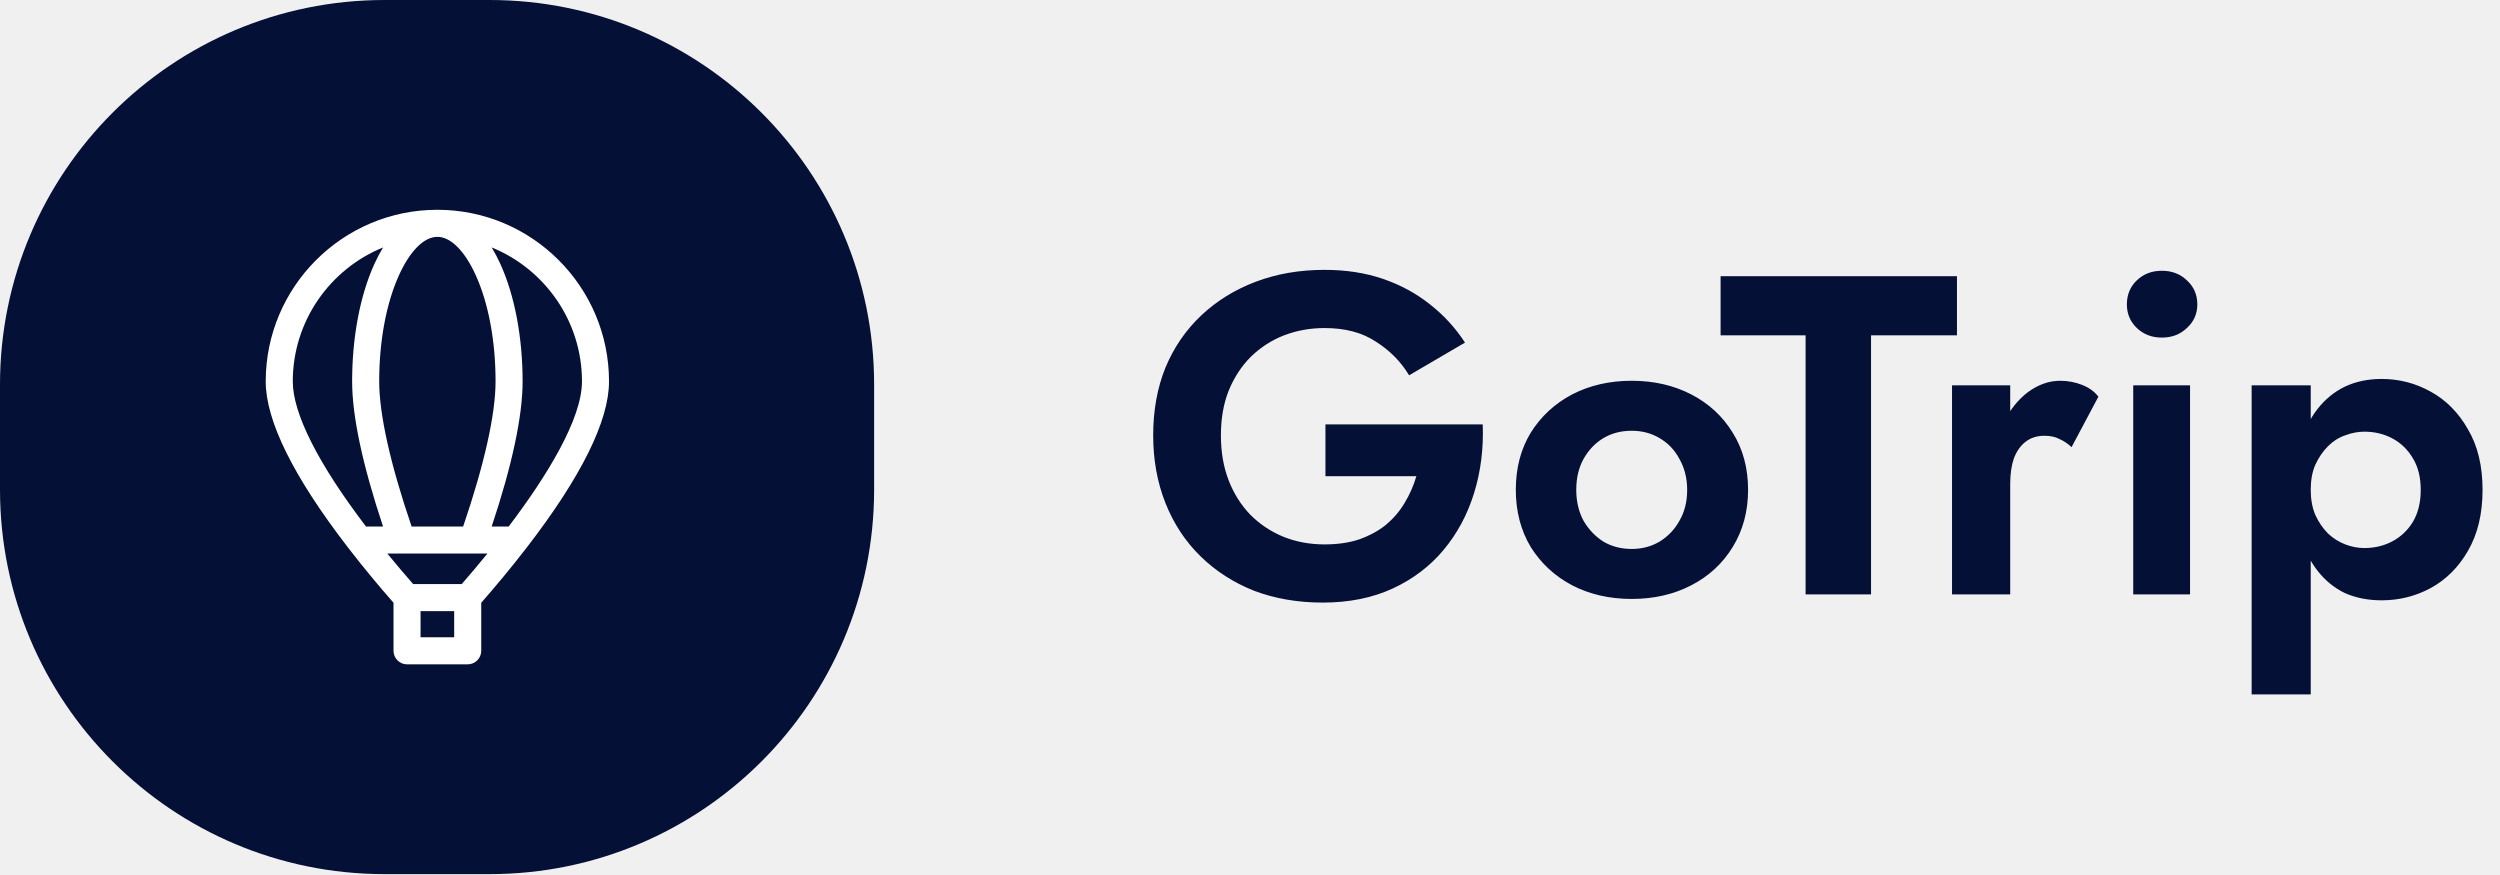
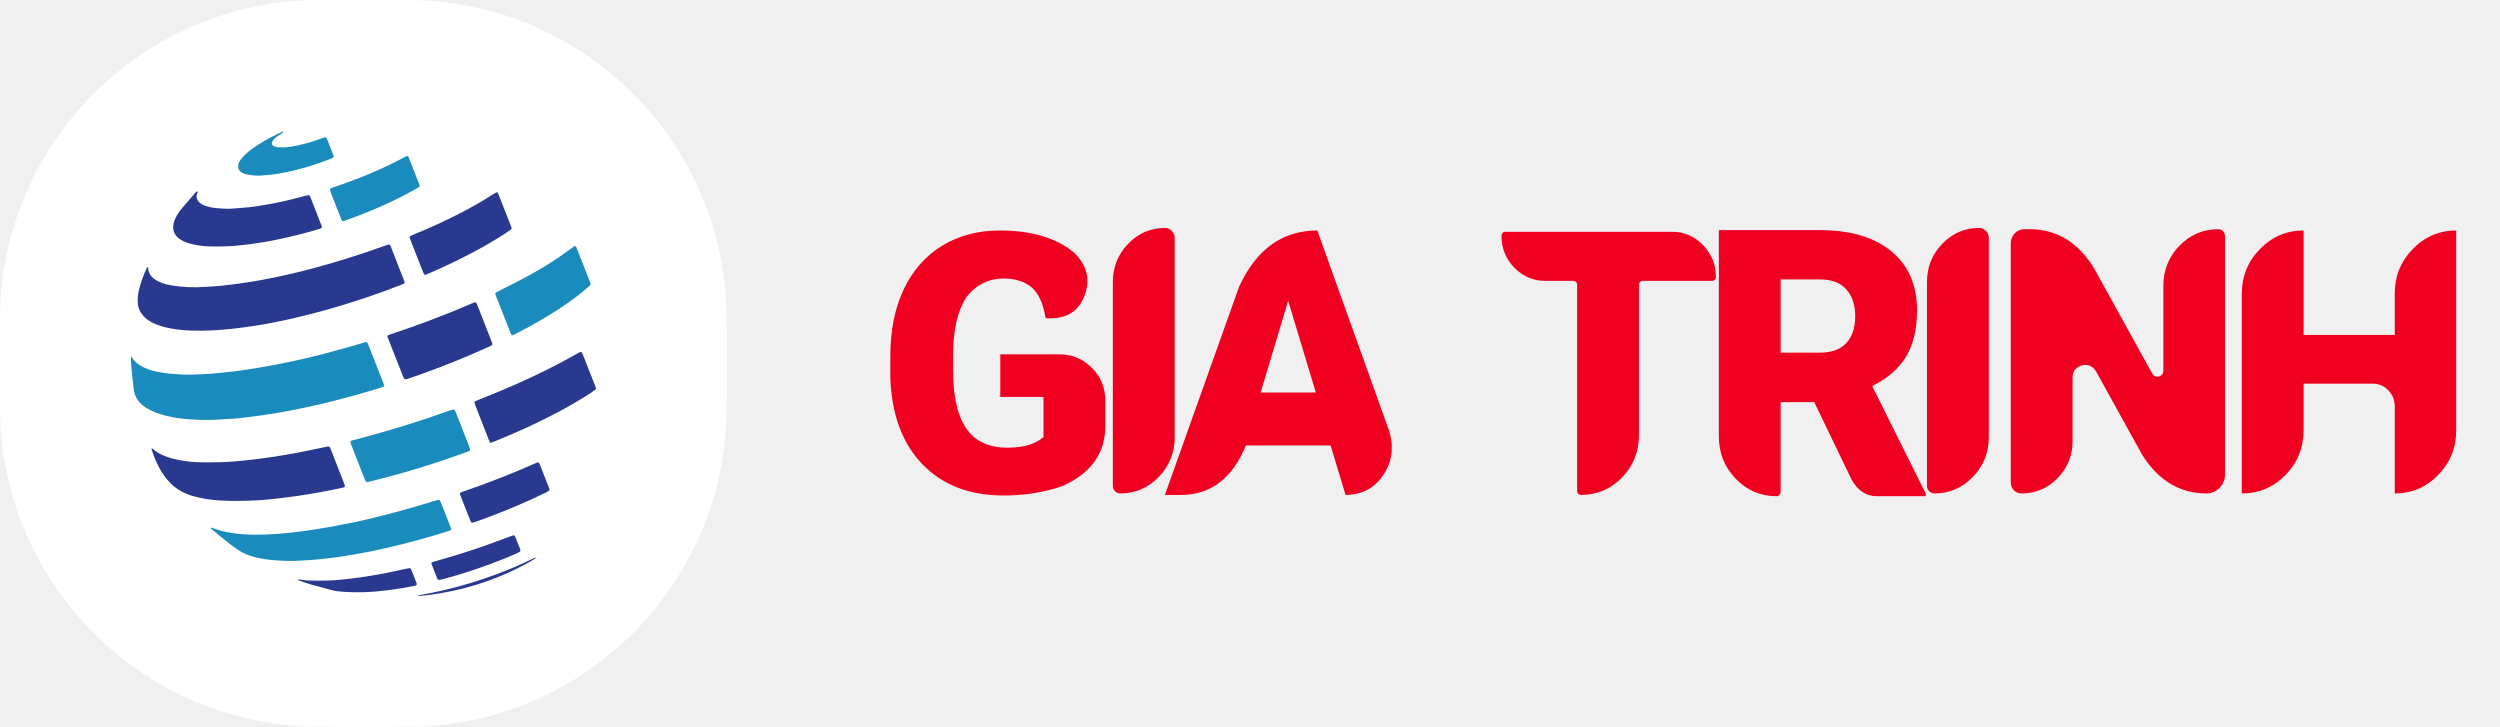
- <svg xmlns="http://www.w3.org/2000/svg" width="143" height="50" viewBox="0 0 143 50" fill="none">
-   <path d="M75.816 27.24H81.016C80.86 27.777 80.635 28.289 80.34 28.774C80.063 29.242 79.707 29.658 79.274 30.022C78.841 30.369 78.329 30.646 77.74 30.854C77.168 31.045 76.509 31.14 75.764 31.14C74.915 31.14 74.126 30.993 73.398 30.698C72.687 30.403 72.063 29.987 71.526 29.45C70.989 28.895 70.573 28.237 70.278 27.474C69.983 26.711 69.836 25.853 69.836 24.9C69.836 23.947 69.983 23.097 70.278 22.352C70.59 21.589 71.015 20.939 71.552 20.402C72.107 19.865 72.739 19.457 73.45 19.18C74.178 18.903 74.949 18.764 75.764 18.764C76.943 18.764 77.922 19.024 78.702 19.544C79.499 20.047 80.132 20.688 80.6 21.468L83.798 19.596C83.243 18.747 82.576 18.019 81.796 17.412C81.016 16.788 80.123 16.303 79.118 15.956C78.113 15.609 76.995 15.436 75.764 15.436C74.343 15.436 73.034 15.661 71.838 16.112C70.642 16.563 69.602 17.204 68.718 18.036C67.834 18.868 67.149 19.865 66.664 21.026C66.196 22.187 65.962 23.479 65.962 24.9C65.962 26.304 66.196 27.595 66.664 28.774C67.132 29.953 67.799 30.967 68.666 31.816C69.533 32.665 70.555 33.324 71.734 33.792C72.93 34.243 74.239 34.468 75.66 34.468C77.168 34.468 78.503 34.199 79.664 33.662C80.825 33.125 81.796 32.388 82.576 31.452C83.356 30.516 83.937 29.433 84.318 28.202C84.699 26.971 84.864 25.663 84.812 24.276H75.816V27.24ZM86.704 28.02C86.704 29.251 86.99 30.343 87.562 31.296C88.151 32.232 88.94 32.96 89.928 33.48C90.933 34 92.068 34.26 93.334 34.26C94.599 34.26 95.734 34 96.74 33.48C97.745 32.96 98.534 32.232 99.106 31.296C99.695 30.343 99.99 29.251 99.99 28.02C99.99 26.772 99.695 25.68 99.106 24.744C98.534 23.808 97.745 23.08 96.74 22.56C95.734 22.04 94.599 21.78 93.334 21.78C92.068 21.78 90.933 22.04 89.928 22.56C88.94 23.08 88.151 23.808 87.562 24.744C86.99 25.68 86.704 26.772 86.704 28.02ZM90.162 28.02C90.162 27.344 90.3 26.755 90.578 26.252C90.872 25.732 91.254 25.333 91.722 25.056C92.19 24.779 92.727 24.64 93.334 24.64C93.923 24.64 94.452 24.779 94.92 25.056C95.405 25.333 95.786 25.732 96.064 26.252C96.358 26.772 96.506 27.361 96.506 28.02C96.506 28.696 96.358 29.285 96.064 29.788C95.786 30.291 95.405 30.689 94.92 30.984C94.452 31.261 93.923 31.4 93.334 31.4C92.727 31.4 92.19 31.261 91.722 30.984C91.254 30.689 90.872 30.291 90.578 29.788C90.3 29.268 90.162 28.679 90.162 28.02ZM98.418 19.18H103.28V34H107.024V19.18H111.938V15.8H98.418V19.18ZM114.984 22.04H111.656V34H114.984V22.04ZM118.494 25.576L120.028 22.69C119.803 22.395 119.491 22.17 119.092 22.014C118.694 21.858 118.278 21.78 117.844 21.78C117.203 21.78 116.588 21.997 115.998 22.43C115.426 22.863 114.958 23.453 114.594 24.198C114.23 24.926 114.048 25.767 114.048 26.72L114.984 27.682C114.984 27.11 115.054 26.625 115.192 26.226C115.348 25.81 115.574 25.489 115.868 25.264C116.163 25.039 116.518 24.926 116.934 24.926C117.281 24.926 117.567 24.987 117.792 25.108C118.035 25.212 118.269 25.368 118.494 25.576ZM121.657 17.412C121.657 17.949 121.848 18.4 122.229 18.764C122.61 19.128 123.087 19.31 123.659 19.31C124.231 19.31 124.708 19.128 125.089 18.764C125.488 18.4 125.687 17.949 125.687 17.412C125.687 16.857 125.488 16.398 125.089 16.034C124.708 15.67 124.231 15.488 123.659 15.488C123.087 15.488 122.61 15.67 122.229 16.034C121.848 16.398 121.657 16.857 121.657 17.412ZM122.021 22.04V34H125.271V22.04H122.021ZM132.174 39.72V22.04H128.794V39.72H132.174ZM142.002 28.02C142.002 26.651 141.724 25.498 141.17 24.562C140.632 23.609 139.922 22.889 139.038 22.404C138.171 21.919 137.235 21.676 136.23 21.676C135.45 21.676 134.748 21.823 134.124 22.118C133.517 22.413 132.997 22.837 132.564 23.392C132.13 23.947 131.801 24.614 131.576 25.394C131.35 26.174 131.238 27.049 131.238 28.02C131.238 28.991 131.35 29.866 131.576 30.646C131.801 31.426 132.13 32.093 132.564 32.648C132.997 33.203 133.517 33.627 134.124 33.922C134.748 34.199 135.45 34.338 136.23 34.338C137.235 34.338 138.171 34.104 139.038 33.636C139.922 33.151 140.632 32.44 141.17 31.504C141.724 30.551 142.002 29.389 142.002 28.02ZM138.466 28.02C138.466 28.731 138.318 29.337 138.024 29.84C137.729 30.325 137.339 30.698 136.854 30.958C136.368 31.218 135.831 31.348 135.242 31.348C134.878 31.348 134.514 31.279 134.15 31.14C133.786 31.001 133.456 30.793 133.162 30.516C132.867 30.221 132.624 29.866 132.434 29.45C132.26 29.034 132.174 28.557 132.174 28.02C132.174 27.465 132.26 26.989 132.434 26.59C132.624 26.174 132.867 25.819 133.162 25.524C133.456 25.229 133.786 25.021 134.15 24.9C134.514 24.761 134.878 24.692 135.242 24.692C135.831 24.692 136.368 24.822 136.854 25.082C137.339 25.342 137.729 25.723 138.024 26.226C138.318 26.711 138.466 27.309 138.466 28.02Z" fill="#051036" />
-   <rect width="50" height="50" rx="22" fill="#051036" />
-   <path d="M34.836 21.818C34.836 16.404 30.432 12 25.018 12C19.604 12 15.199 16.404 15.199 21.818C15.199 24.065 16.775 27.251 19.882 31.289C20.812 32.498 21.736 33.596 22.509 34.477V37.226C22.509 37.654 22.855 38 23.282 38H26.753C27.181 38 27.527 37.654 27.527 37.226V34.477C28.299 33.596 29.223 32.498 30.153 31.289C33.261 27.251 34.836 24.065 34.836 21.818ZM33.289 21.818C33.289 23.969 31.288 27.226 29.097 30.116H28.125C29.299 26.59 29.893 23.801 29.893 21.818C29.893 19.295 29.442 16.91 28.623 15.103C28.467 14.759 28.3 14.443 28.123 14.153C31.149 15.383 33.289 18.356 33.289 21.818ZM25.979 36.452H24.056V34.957H25.979V36.452ZM26.409 33.41H23.633C23.181 32.893 22.678 32.303 22.155 31.664H22.986C22.988 31.664 22.99 31.664 22.992 31.664C22.994 31.664 27.88 31.664 27.88 31.664C27.375 32.285 26.877 32.873 26.409 33.41ZM25.018 13.548C25.781 13.548 26.581 14.348 27.213 15.742C27.944 17.353 28.346 19.511 28.346 21.818C28.346 23.697 27.705 26.56 26.492 30.116H23.544C22.33 26.559 21.69 23.698 21.69 21.818C21.69 19.511 22.092 17.353 22.822 15.742C23.455 14.348 24.255 13.548 25.018 13.548ZM16.747 21.818C16.747 18.356 18.886 15.383 21.913 14.153C21.736 14.443 21.569 14.759 21.413 15.103C20.593 16.91 20.142 19.295 20.142 21.818C20.142 23.802 20.737 26.59 21.91 30.116H20.934C18.194 26.516 16.747 23.65 16.747 21.818Z" fill="white" />
+ <svg xmlns="http://www.w3.org/2000/svg" width="172" height="50" viewBox="0 0 172 50" fill="none">
+   <rect width="50" height="50" rx="24" fill="white" />
+   <path d="M28 0H22C9.85 0 0 9.85 0 22V28C0 40.15 9.85 50 22 50H28C40.15 50 50 40.15 50 28V22C50 9.85 40.15 0 28 0Z" fill="white" />
+   <path d="M10.18 18.371C10.187 18.395 10.193 18.405 10.193 18.416C10.203 18.834 10.444 19.116 10.816 19.319C11.115 19.483 11.444 19.576 11.781 19.632C12.545 19.759 13.313 19.794 14.087 19.739C14.16 19.734 14.234 19.726 14.307 19.723C15.005 19.696 15.697 19.612 16.388 19.518C17.503 19.367 18.606 19.161 19.701 18.914C21.058 18.608 22.394 18.237 23.719 17.83C24.649 17.545 25.57 17.234 26.482 16.904C26.562 16.875 26.643 16.849 26.724 16.825C26.769 16.812 26.821 16.838 26.844 16.88C26.854 16.901 26.869 16.92 26.877 16.941C27.191 17.743 27.504 18.544 27.817 19.346C27.826 19.367 27.831 19.39 27.837 19.411C27.848 19.447 27.817 19.507 27.776 19.524C27.687 19.562 27.596 19.598 27.506 19.632C26.728 19.937 25.941 20.22 25.146 20.487C23.51 21.035 21.852 21.516 20.163 21.902C19.271 22.106 18.375 22.287 17.469 22.424C16.925 22.506 16.38 22.579 15.833 22.636C14.943 22.728 14.052 22.776 13.156 22.744C12.507 22.721 11.862 22.653 11.235 22.481C10.976 22.411 10.726 22.32 10.489 22.199C10.273 22.088 10.075 21.954 9.91 21.783C9.657 21.52 9.508 21.216 9.481 20.862C9.455 20.529 9.493 20.203 9.576 19.88C9.703 19.381 9.886 18.899 10.105 18.428C10.116 18.404 10.152 18.391 10.18 18.37L10.18 18.371Z" fill="#2A3990" />
+   <path d="M9 24.5C9.053 24.562 9.08 24.585 9.097 24.613C9.284 24.925 9.573 25.13 9.907 25.286C10.204 25.424 10.518 25.519 10.843 25.583C11.214 25.657 11.589 25.708 11.969 25.733C12.361 25.759 12.751 25.786 13.144 25.776C13.744 25.761 14.344 25.733 14.941 25.673C15.184 25.649 15.427 25.623 15.671 25.598C16.476 25.517 17.271 25.39 18.066 25.253C18.957 25.099 19.843 24.923 20.723 24.723C21.865 24.464 22.994 24.16 24.118 23.84C24.458 23.744 24.795 23.642 25.134 23.543C25.2 23.524 25.258 23.549 25.286 23.604C25.306 23.645 25.329 23.686 25.346 23.729C25.69 24.605 26.034 25.481 26.377 26.358C26.398 26.411 26.416 26.466 26.429 26.521C26.438 26.558 26.413 26.589 26.38 26.603C26.29 26.64 26.2 26.674 26.107 26.703C25.118 27.003 24.123 27.286 23.119 27.541C22.044 27.815 20.962 28.058 19.871 28.266C19.259 28.382 18.646 28.491 18.027 28.571C17.566 28.631 17.106 28.694 16.644 28.75C16.402 28.78 16.158 28.805 15.913 28.817C15.191 28.854 14.47 28.918 13.747 28.886C13.11 28.858 12.475 28.823 11.849 28.699C11.332 28.599 10.829 28.461 10.359 28.229C10.175 28.137 10 28.033 9.841 27.907C9.46 27.604 9.248 27.219 9.197 26.756C9.158 26.406 9.116 26.055 9.077 25.704C9.069 25.636 9.066 25.568 9.06 25.5C9.041 25.262 9.02 25.024 9.003 24.785C8.997 24.705 9.003 24.626 9.003 24.5H9Z" fill="#1A8BBD" />
+   <path d="M10.426 30.845C10.459 30.857 10.487 30.86 10.503 30.873C10.805 31.152 11.172 31.329 11.567 31.461C11.961 31.592 12.369 31.667 12.78 31.726C13.278 31.797 13.78 31.811 14.283 31.811C14.883 31.811 15.481 31.797 16.081 31.75C17.18 31.663 18.27 31.519 19.355 31.341C20.392 31.17 21.421 30.964 22.446 30.741C22.493 30.731 22.542 30.716 22.59 30.717C22.623 30.718 22.666 30.736 22.683 30.76C22.717 30.806 22.739 30.862 22.759 30.914C23.068 31.705 23.377 32.496 23.686 33.287C23.702 33.33 23.715 33.374 23.728 33.417C23.739 33.458 23.707 33.521 23.668 33.53C23.538 33.561 23.407 33.591 23.277 33.619C22.453 33.794 21.624 33.941 20.791 34.073C20.382 34.138 19.968 34.186 19.556 34.239C19.253 34.277 18.95 34.316 18.645 34.346C18.328 34.377 18.012 34.407 17.694 34.423C16.825 34.465 15.955 34.487 15.086 34.43C14.45 34.388 13.823 34.293 13.212 34.113C12.498 33.902 11.927 33.514 11.476 32.965C11.229 32.664 11.029 32.339 10.861 31.997C10.693 31.655 10.55 31.305 10.438 30.943C10.43 30.913 10.432 30.881 10.429 30.845H10.426Z" fill="#2A3990" />
+   <path d="M14.459 36.327C14.504 36.305 14.552 36.3 14.6 36.316C14.681 36.343 14.76 36.373 14.84 36.401C15.311 36.572 15.803 36.661 16.303 36.719C16.925 36.791 17.55 36.798 18.175 36.78C18.677 36.766 19.178 36.73 19.677 36.676C19.908 36.651 20.139 36.624 20.37 36.6C21.161 36.516 21.945 36.386 22.726 36.247C23.592 36.093 24.454 35.921 25.308 35.72C26.816 35.365 28.306 34.95 29.782 34.496C29.898 34.46 30.016 34.427 30.133 34.396C30.196 34.379 30.257 34.409 30.282 34.465C30.307 34.516 30.332 34.569 30.354 34.621C30.564 35.156 30.774 35.69 30.983 36.225C31.004 36.278 31.019 36.334 31.034 36.389C31.046 36.43 31.015 36.476 30.966 36.495C30.921 36.513 30.877 36.532 30.83 36.547C29.401 36.992 27.959 37.392 26.494 37.722C25.744 37.891 24.991 38.043 24.231 38.171C23.678 38.265 23.122 38.353 22.561 38.41C22.233 38.443 21.906 38.495 21.576 38.515C20.941 38.552 20.305 38.615 19.667 38.587C19.056 38.561 18.443 38.534 17.843 38.403C17.605 38.352 17.369 38.293 17.139 38.212C16.85 38.111 16.586 37.973 16.337 37.803C15.911 37.512 15.512 37.193 15.119 36.867C14.9 36.685 14.683 36.501 14.464 36.318L14.458 36.327H14.459Z" fill="#1A8BBD" />
+   <path d="M13.625 13.169C13.6 13.233 13.569 13.296 13.55 13.361C13.48 13.592 13.56 13.785 13.74 13.948C13.848 14.046 13.979 14.107 14.117 14.157C14.31 14.228 14.514 14.277 14.72 14.3C15.207 14.354 15.694 14.389 16.185 14.337C16.501 14.304 16.819 14.294 17.135 14.258C17.682 14.194 18.223 14.104 18.762 14.001C19.494 13.862 20.215 13.689 20.932 13.493C21.002 13.474 21.072 13.453 21.143 13.436C21.243 13.411 21.296 13.439 21.341 13.536C21.351 13.557 21.362 13.577 21.37 13.599C21.617 14.228 21.865 14.858 22.11 15.488C22.127 15.531 22.144 15.577 22.144 15.62C22.144 15.649 22.122 15.693 22.096 15.704C22.019 15.738 21.937 15.762 21.855 15.786C20.643 16.146 19.411 16.44 18.16 16.657C17.559 16.761 16.953 16.838 16.344 16.897C15.709 16.959 15.074 16.963 14.438 16.953C14.044 16.947 13.659 16.893 13.276 16.812C13.048 16.764 12.828 16.693 12.621 16.595C12.467 16.523 12.324 16.434 12.205 16.318C12.022 16.137 11.921 15.926 11.915 15.674C11.908 15.428 11.975 15.201 12.086 14.983C12.201 14.756 12.341 14.541 12.507 14.343C12.816 13.976 13.132 13.614 13.447 13.251C13.47 13.225 13.495 13.197 13.527 13.183C13.557 13.171 13.596 13.178 13.631 13.177L13.627 13.17L13.625 13.169Z" fill="#2A3990" />
+   <path d="M33.737 30.475C33.694 30.389 33.657 30.33 33.632 30.268C33.318 29.467 33.004 28.666 32.692 27.864C32.671 27.81 32.658 27.755 32.645 27.7C32.636 27.662 32.654 27.629 32.688 27.613C32.774 27.571 32.863 27.532 32.952 27.497C33.831 27.151 34.703 26.788 35.564 26.406C36.978 25.777 38.363 25.097 39.7 24.334C40.004 24.16 40.011 24.16 40.128 24.461C40.396 25.145 40.664 25.828 40.932 26.512C40.957 26.576 40.984 26.64 40.998 26.706C41.004 26.735 40.993 26.78 40.971 26.799C40.889 26.867 40.802 26.93 40.712 26.989C39.992 27.463 39.245 27.898 38.481 28.307C37.036 29.08 35.541 29.757 34.013 30.374C33.935 30.405 33.855 30.433 33.738 30.477L33.737 30.475Z" fill="#2A3990" />
+   <path d="M25.251 33.17C25.214 33.153 25.183 33.148 25.173 33.132C25.142 33.083 25.116 33.032 25.096 32.978C24.782 32.177 24.467 31.375 24.154 30.574C24.137 30.531 24.126 30.486 24.113 30.443C24.097 30.385 24.132 30.329 24.197 30.312C24.62 30.198 25.044 30.084 25.467 29.969C27.289 29.473 29.085 28.904 30.857 28.273C30.959 28.237 31.064 28.206 31.169 28.175C31.209 28.163 31.279 28.192 31.295 28.225C31.32 28.277 31.347 28.328 31.367 28.382C31.677 29.173 31.986 29.964 32.294 30.756C32.316 30.809 32.33 30.864 32.344 30.919C32.355 30.957 32.323 31.014 32.281 31.031C32.215 31.06 32.148 31.089 32.079 31.113C31.38 31.355 30.683 31.605 29.978 31.836C28.523 32.314 27.049 32.734 25.558 33.103C25.452 33.129 25.345 33.149 25.251 33.17Z" fill="#1A8BBD" />
+   <path d="M26.654 23.108C26.732 23.032 26.829 23.013 26.92 22.983C27.807 22.686 28.687 22.377 29.561 22.049C30.491 21.699 31.411 21.328 32.322 20.937C32.367 20.918 32.411 20.898 32.455 20.879C32.736 20.759 32.747 20.75 32.863 21.047C33.125 21.721 33.391 22.393 33.655 23.065C33.718 23.226 33.78 23.386 33.842 23.546C33.854 23.578 33.864 23.611 33.873 23.643C33.884 23.681 33.859 23.745 33.823 23.763C33.714 23.815 33.606 23.868 33.496 23.918C32 24.597 30.473 25.208 28.918 25.762C28.621 25.868 28.323 25.972 28.025 26.074C27.98 26.089 27.93 26.096 27.882 26.098C27.861 26.099 27.828 26.087 27.82 26.072C27.783 26.014 27.75 25.954 27.725 25.89C27.505 25.336 27.288 24.78 27.07 24.226C26.953 23.927 26.832 23.629 26.718 23.329C26.69 23.256 26.653 23.182 26.655 23.106L26.654 23.108Z" fill="#2A3990" />
+   <path d="M40.637 19.556C40.576 19.674 40.474 19.741 40.385 19.819C39.947 20.199 39.481 20.552 39.001 20.886C37.863 21.68 36.651 22.367 35.407 23.006C35.365 23.029 35.319 23.045 35.274 23.063C35.246 23.074 35.193 23.054 35.181 23.026C35.152 22.964 35.121 22.901 35.096 22.838C34.778 22.026 34.459 21.215 34.141 20.403C34.12 20.349 34.102 20.295 34.084 20.24C34.068 20.195 34.086 20.144 34.127 20.122C34.212 20.076 34.298 20.032 34.384 19.989C34.868 19.744 35.355 19.504 35.834 19.252C36.697 18.798 37.538 18.311 38.343 17.77C38.679 17.544 39.005 17.301 39.336 17.067C39.404 17.018 39.472 16.97 39.543 16.927C39.556 16.919 39.594 16.93 39.605 16.944C39.634 16.98 39.66 17.019 39.676 17.062C39.986 17.852 40.294 18.643 40.602 19.434C40.618 19.476 40.627 19.521 40.638 19.555L40.637 19.556Z" fill="#1A8BBD" />
+   <path d="M29.245 18.915C29.172 18.878 29.149 18.826 29.128 18.772C28.97 18.366 28.81 17.96 28.65 17.554C28.508 17.191 28.366 16.827 28.225 16.463C28.209 16.42 28.188 16.377 28.185 16.333C28.183 16.303 28.201 16.258 28.225 16.245C28.332 16.19 28.443 16.142 28.554 16.096C29.54 15.69 30.508 15.251 31.454 14.772C32.315 14.336 33.154 13.867 33.958 13.345C34.018 13.305 34.081 13.27 34.145 13.237C34.164 13.228 34.193 13.235 34.226 13.235C34.255 13.293 34.291 13.353 34.316 13.416C34.602 14.143 34.886 14.869 35.17 15.596C35.178 15.618 35.187 15.639 35.193 15.66C35.205 15.708 35.198 15.755 35.158 15.785C35.074 15.85 34.985 15.913 34.896 15.973C34.138 16.476 33.348 16.932 32.539 17.361C31.538 17.892 30.513 18.377 29.469 18.829C29.393 18.862 29.314 18.889 29.246 18.914L29.245 18.915Z" fill="#2A3990" />
+   <path d="M23.603 15.222C23.526 15.191 23.5 15.139 23.479 15.086C23.411 14.916 23.345 14.745 23.279 14.574C23.108 14.136 22.935 13.7 22.765 13.262C22.736 13.188 22.714 13.111 22.695 13.033C22.691 13.017 22.708 12.984 22.725 12.976C22.8 12.941 22.877 12.907 22.957 12.88C23.52 12.691 24.079 12.49 24.632 12.275C25.717 11.854 26.774 11.383 27.79 10.833C27.853 10.799 27.919 10.768 27.985 10.738C28.016 10.723 28.062 10.738 28.08 10.765C28.091 10.784 28.109 10.802 28.116 10.824C28.364 11.453 28.611 12.082 28.859 12.711C28.863 12.722 28.865 12.734 28.868 12.745C28.881 12.791 28.868 12.843 28.828 12.867C28.726 12.931 28.625 12.994 28.52 13.052C27.512 13.613 26.465 14.108 25.389 14.548C24.897 14.749 24.396 14.932 23.899 15.121C23.798 15.159 23.693 15.191 23.602 15.222H23.603Z" fill="#1A8BBD" />
+   <path d="M37.809 33.698C37.794 33.726 37.789 33.754 37.771 33.764C37.701 33.809 37.629 33.853 37.553 33.889C36.945 34.184 36.331 34.465 35.708 34.733C34.729 35.153 33.737 35.543 32.729 35.898C32.65 35.927 32.567 35.948 32.484 35.967C32.467 35.971 32.44 35.952 32.423 35.938C32.406 35.922 32.39 35.903 32.383 35.882C32.139 35.263 31.896 34.643 31.653 34.023C31.649 34.012 31.648 34.001 31.645 33.99C31.634 33.955 31.668 33.895 31.709 33.879C31.765 33.856 31.822 33.834 31.879 33.814C33.568 33.233 35.228 32.588 36.853 31.866C36.897 31.846 36.943 31.83 36.988 31.814C37.018 31.803 37.071 31.821 37.084 31.847C37.105 31.888 37.127 31.928 37.145 31.971C37.352 32.494 37.558 33.017 37.764 33.541C37.785 33.593 37.795 33.65 37.809 33.698Z" fill="#2A3990" />
+   <path d="M19.493 9.001C19.492 9.059 19.481 9.111 19.424 9.149C19.285 9.241 19.146 9.334 19.011 9.432C18.914 9.501 18.829 9.584 18.766 9.683C18.742 9.721 18.726 9.765 18.713 9.809C18.687 9.896 18.738 10.001 18.822 10.042C18.931 10.097 19.047 10.133 19.171 10.137C19.416 10.146 19.659 10.145 19.903 10.108C20.618 10.002 21.309 9.815 21.984 9.575C22.075 9.543 22.164 9.505 22.256 9.473C22.396 9.424 22.454 9.445 22.507 9.58C22.659 9.963 22.805 10.348 22.954 10.733C22.969 10.771 22.942 10.834 22.906 10.85C22.84 10.881 22.775 10.91 22.708 10.937C21.582 11.388 20.417 11.725 19.212 11.939C18.803 12.011 18.388 12.043 17.974 12.077C17.667 12.102 17.364 12.064 17.062 12.018C16.904 11.995 16.754 11.941 16.62 11.86C16.465 11.766 16.384 11.635 16.387 11.46C16.389 11.333 16.414 11.212 16.482 11.101C16.561 10.972 16.655 10.853 16.76 10.742C16.956 10.537 17.178 10.36 17.41 10.192C17.953 9.801 18.546 9.482 19.156 9.192C19.243 9.151 19.333 9.113 19.417 9.07C19.447 9.054 19.467 9.023 19.493 9V9.001Z" fill="#1A8BBD" />
+   <path d="M35.806 37.892C35.788 37.924 35.782 37.952 35.765 37.961C35.67 38.012 35.575 38.063 35.476 38.106C34.678 38.452 33.866 38.766 33.042 39.053C32.172 39.357 31.291 39.63 30.397 39.864C30.328 39.882 30.255 39.89 30.183 39.897C30.162 39.899 30.139 39.88 30.12 39.868C30.11 39.862 30.102 39.852 30.098 39.842C29.96 39.49 29.822 39.138 29.684 38.786C29.668 38.743 29.696 38.694 29.745 38.677C29.802 38.657 29.859 38.638 29.918 38.622C31.146 38.276 32.364 37.902 33.562 37.473C34.086 37.285 34.607 37.087 35.129 36.894C35.197 36.869 35.265 36.846 35.336 36.828C35.354 36.823 35.386 36.837 35.4 36.852C35.422 36.877 35.441 36.908 35.453 36.939C35.564 37.216 35.674 37.493 35.782 37.77C35.798 37.812 35.8 37.858 35.806 37.892H35.806Z" fill="#2A3990" />
+   <path d="M20.491 39.887C20.536 39.85 20.584 39.865 20.627 39.872C21.123 39.957 21.625 39.951 22.126 39.952C22.26 39.952 22.395 39.944 22.529 39.942C23.056 39.931 23.577 39.874 24.099 39.813C25.399 39.661 26.678 39.416 27.949 39.127C28.02 39.111 28.093 39.102 28.166 39.091C28.209 39.085 28.264 39.118 28.282 39.157C28.287 39.167 28.292 39.177 28.296 39.188C28.414 39.487 28.533 39.785 28.649 40.083C28.662 40.115 28.665 40.149 28.672 40.183C28.681 40.22 28.64 40.274 28.596 40.287C28.573 40.293 28.549 40.3 28.526 40.305C27.94 40.419 27.352 40.523 26.758 40.599C26.188 40.672 25.617 40.723 25.042 40.742C24.564 40.758 24.088 40.747 23.612 40.717C23.319 40.698 23.028 40.657 22.745 40.581C22.264 40.452 21.781 40.324 21.303 40.187C21.058 40.116 20.82 40.026 20.581 39.942C20.548 39.931 20.522 39.907 20.49 39.886L20.491 39.887Z" fill="#2A3990" />
+   <path d="M36.892 38.334C36.874 38.361 36.864 38.398 36.838 38.416C36.739 38.482 36.636 38.545 36.533 38.604C35.117 39.414 33.607 40.025 32.009 40.447C31.243 40.65 30.465 40.798 29.678 40.912C29.473 40.941 29.266 40.964 29.059 40.985C28.962 40.995 28.864 40.995 28.76 41C28.76 40.951 28.796 40.957 28.82 40.953C31.252 40.533 33.581 39.821 35.814 38.835C36.101 38.708 36.38 38.565 36.664 38.433C36.74 38.397 36.821 38.371 36.901 38.342L36.892 38.335V38.334Z" fill="#2A3990" />
+   <path d="M76.044 29.328C76.044 31.165 75.083 32.527 73.162 33.416C71.901 33.865 70.522 34.089 69.023 34.089C66.713 34.089 64.864 33.378 63.476 31.956C62.096 30.534 61.355 28.558 61.254 26.027V24.491C61.254 22.748 61.559 21.224 62.168 19.921C62.786 18.617 63.666 17.615 64.809 16.912C65.951 16.21 67.276 15.858 68.782 15.858C70.974 15.858 72.68 16.366 73.898 17.382C74.779 18.237 75.024 19.206 74.635 20.289C74.245 21.364 73.458 21.901 72.273 21.901H72.045C72.011 21.901 71.981 21.893 71.956 21.876C71.931 21.851 71.918 21.817 71.918 21.774C71.757 20.852 71.448 20.188 70.991 19.781C70.644 19.485 70.204 19.295 69.671 19.21C68.342 19.015 67.28 19.43 66.484 20.454C65.883 21.368 65.579 22.689 65.57 24.415V25.481C65.57 27.25 65.871 28.579 66.472 29.468C67.073 30.356 68.02 30.801 69.315 30.801C70.424 30.801 71.249 30.555 71.791 30.064V27.31H68.82V24.377H72.87C73.75 24.377 74.499 24.686 75.117 25.304C75.735 25.922 76.044 26.671 76.044 27.551V29.328ZM77.072 33.949C76.937 33.949 76.818 33.898 76.717 33.797C76.615 33.695 76.564 33.573 76.564 33.429V19.4C76.564 18.376 76.916 17.5 77.618 16.773C78.321 16.045 79.167 15.681 80.157 15.681C80.335 15.681 80.487 15.748 80.614 15.884C80.75 16.019 80.817 16.18 80.817 16.366V30.077C80.817 31.152 80.449 32.066 79.713 32.819C78.985 33.573 78.105 33.949 77.072 33.949ZM91.545 30.648H85.718C84.787 32.917 83.297 34.051 81.249 34.051H80.144L85.248 19.73C86.433 17.149 88.227 15.858 90.631 15.858L95.569 29.633C95.916 30.759 95.781 31.778 95.163 32.692C94.545 33.598 93.682 34.051 92.573 34.051L91.545 30.648ZM86.733 27.005H90.529L88.625 20.695L86.733 27.005ZM117.799 19.324H113.013C112.945 19.324 112.886 19.35 112.835 19.4C112.784 19.451 112.759 19.515 112.759 19.591V29.95C112.759 31.084 112.369 32.053 111.591 32.857C110.812 33.653 109.868 34.051 108.76 34.051C108.692 34.051 108.633 34.025 108.582 33.975C108.531 33.924 108.506 33.86 108.506 33.784V19.591C108.506 19.515 108.48 19.451 108.43 19.4C108.379 19.35 108.315 19.324 108.239 19.324H106.322C105.493 19.324 104.782 19.024 104.189 18.423C103.597 17.814 103.301 17.077 103.301 16.214C103.301 16.146 103.326 16.087 103.377 16.036C103.428 15.977 103.487 15.947 103.555 15.947H115.031C115.869 15.947 116.58 16.252 117.164 16.861C117.757 17.471 118.053 18.203 118.053 19.058C118.053 19.134 118.027 19.197 117.977 19.248C117.926 19.299 117.867 19.324 117.799 19.324ZM124.819 27.665H122.509V33.835C122.509 33.92 122.479 33.992 122.42 34.051C122.369 34.11 122.306 34.14 122.229 34.14C121.129 34.14 120.19 33.738 119.411 32.934C118.641 32.13 118.256 31.156 118.256 30.014V15.833H125.2C127.299 15.833 128.937 16.315 130.113 17.28C131.298 18.245 131.891 19.604 131.891 21.355C131.891 22.634 131.641 23.691 131.142 24.529C130.642 25.359 129.864 26.036 128.806 26.561L132.487 33.949V34.14H129.136C128.399 34.14 127.82 33.763 127.396 33.01L124.819 27.665ZM122.509 24.263H125.2C126.013 24.263 126.622 24.043 127.028 23.602C127.435 23.162 127.638 22.549 127.638 21.762C127.638 20.975 127.435 20.357 127.028 19.908C126.614 19.451 126.004 19.223 125.2 19.223H122.509V24.263ZM133.084 33.949C132.949 33.949 132.83 33.898 132.729 33.797C132.627 33.695 132.576 33.573 132.576 33.429V19.4C132.576 18.376 132.927 17.5 133.63 16.773C134.332 16.045 135.179 15.681 136.169 15.681C136.347 15.681 136.499 15.748 136.626 15.884C136.761 16.019 136.829 16.18 136.829 16.366V30.077C136.829 31.152 136.461 32.066 135.725 32.819C134.997 33.573 134.117 33.949 133.084 33.949ZM151.81 33.949C149.981 33.949 148.509 33.069 147.392 31.309L144.205 25.545C144.044 25.291 143.837 25.147 143.583 25.113C143.338 25.079 143.109 25.143 142.897 25.304C142.694 25.456 142.593 25.685 142.593 25.989V30.344C142.593 31.334 142.25 32.185 141.564 32.895C140.879 33.598 140.054 33.949 139.089 33.949C138.877 33.949 138.7 33.877 138.556 33.733C138.412 33.581 138.34 33.395 138.34 33.175V16.747C138.34 16.485 138.429 16.256 138.606 16.061C138.793 15.867 139.017 15.77 139.279 15.77H139.66C141.471 15.77 142.931 16.645 144.04 18.398L148.077 25.71C148.153 25.828 148.251 25.896 148.369 25.913C148.488 25.93 148.593 25.9 148.687 25.824C148.788 25.748 148.839 25.638 148.839 25.494V19.667C148.839 18.592 149.207 17.674 149.943 16.912C150.68 16.15 151.573 15.77 152.622 15.77C152.749 15.77 152.855 15.816 152.939 15.909C153.033 16.002 153.079 16.116 153.079 16.252V32.642C153.079 32.997 152.952 33.306 152.698 33.568C152.453 33.822 152.157 33.949 151.81 33.949ZM164.759 33.949V27.957C164.759 27.525 164.611 27.157 164.314 26.852C164.018 26.548 163.663 26.395 163.248 26.395H158.487V29.595C158.487 30.797 158.073 31.825 157.243 32.68C156.414 33.526 155.411 33.949 154.234 33.949V20.226C154.234 19.024 154.649 17.995 155.479 17.141C156.308 16.286 157.311 15.858 158.487 15.858V23.044H164.759V20.2C164.759 19.007 165.169 17.987 165.99 17.141C166.82 16.286 167.818 15.858 168.986 15.858V29.62C168.986 30.814 168.572 31.833 167.742 32.68C166.921 33.526 165.927 33.949 164.759 33.949Z" fill="#F00020" />
</svg>
